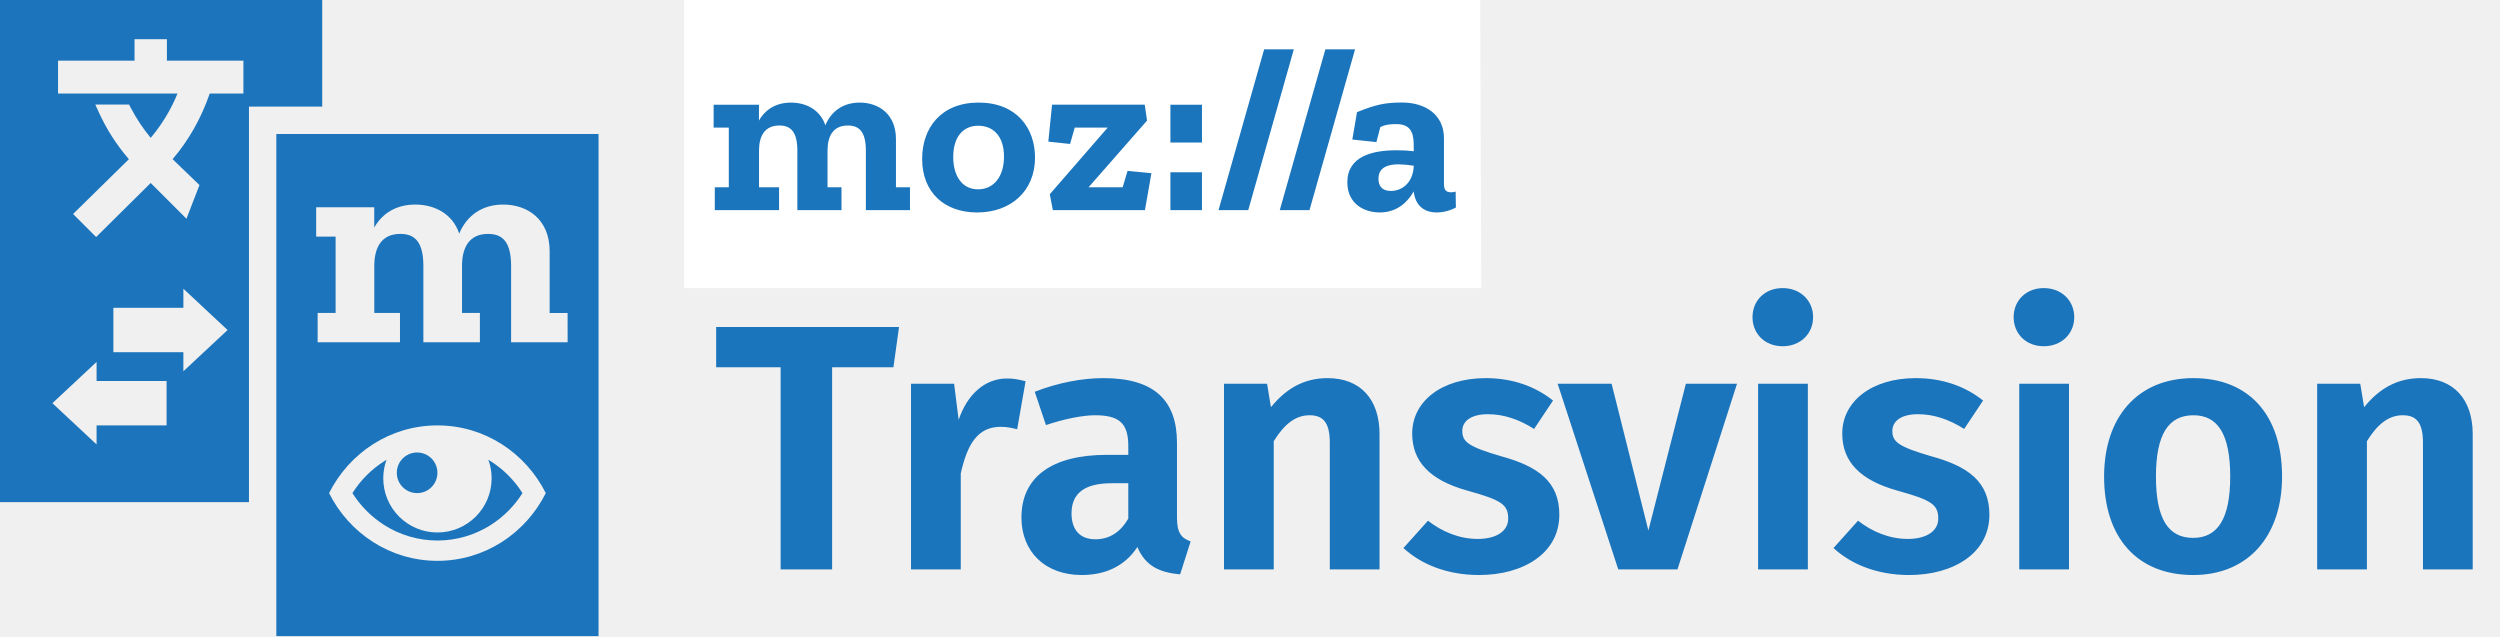
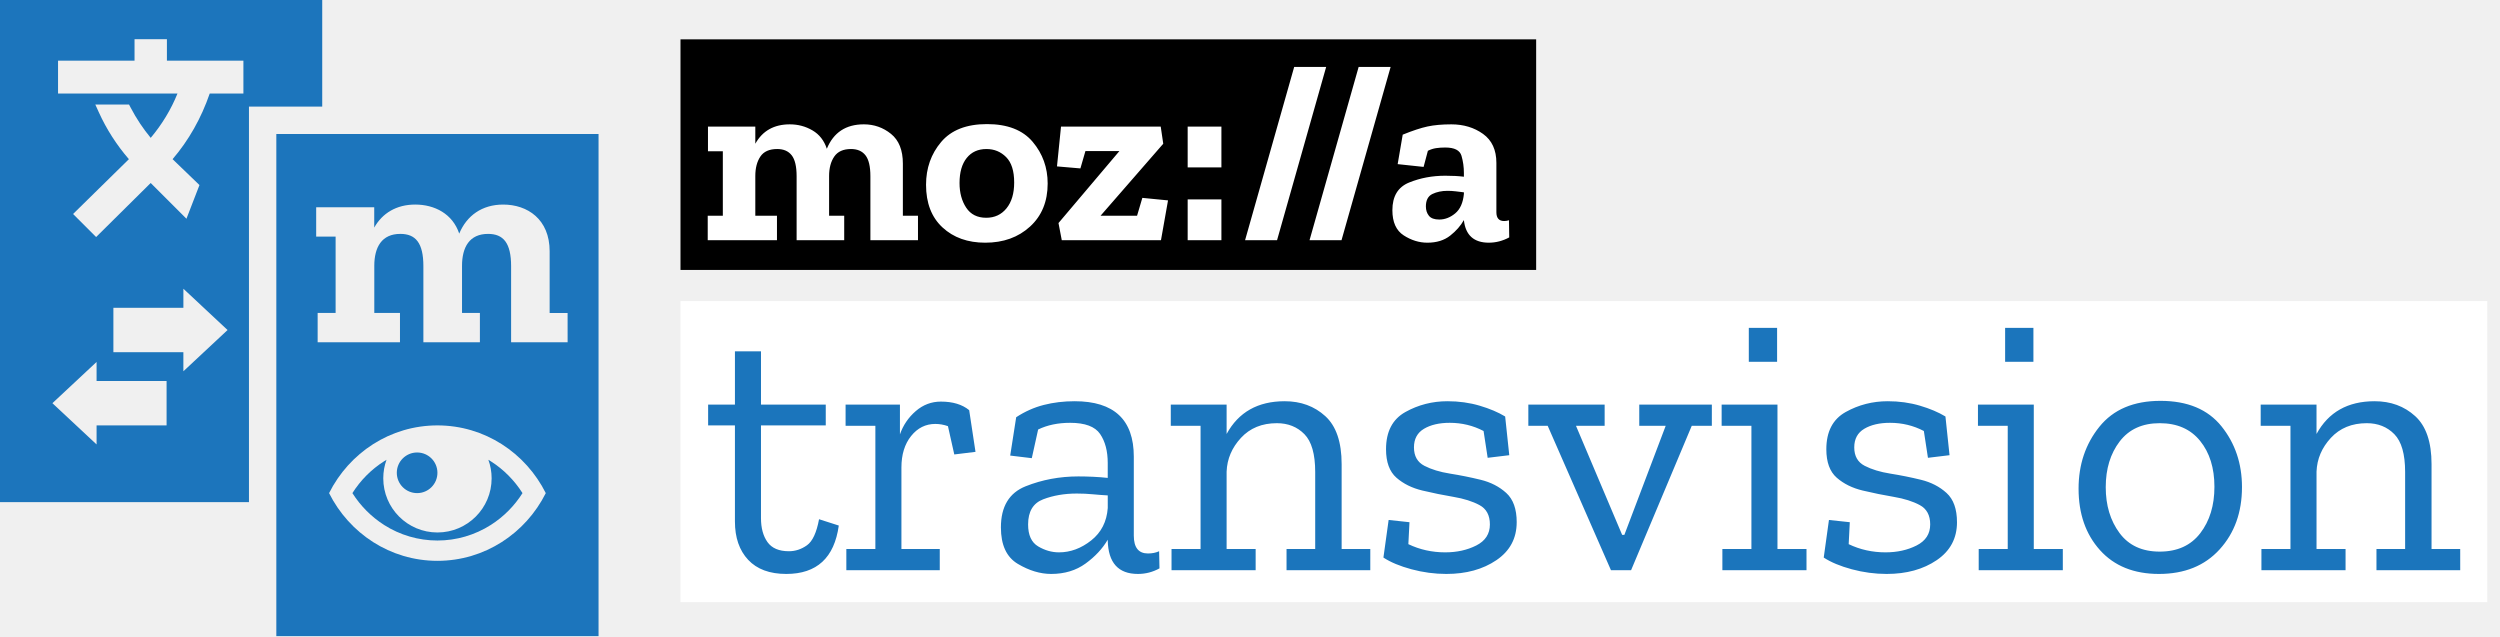
- <svg xmlns="http://www.w3.org/2000/svg" width="456.701" height="116.21" viewBox="0, 0, 456.701, 116.21">
+ <svg xmlns="http://www.w3.org/2000/svg" width="954.505" height="242.879" viewBox="0, 0, 456.701, 116.21">
  <g fill="#1C75BC">
-     <path d="M45.48 19.476h13.384V0H0v91.734h45.48V19.476zM30.43 77.712H17.644v3.48l-8.07-7.538 8.07-7.537v3.48h12.788v8.115zm3.07-9.89v-3.478H20.714v-8.116h12.788V52.75l8.07 7.537-8.07 7.536zm10.963-50.737h-6.15c-1.557 4.52-3.836 8.546-6.785 11.992l4.91 4.73-2.378 6.153-6.532-6.532-9.97 9.875-4.21-4.21L23.545 29.08c-2.252-2.61-4.098-5.49-5.496-8.576l-.64-1.413h6.162l.28.536c1.07 2.04 2.307 3.903 3.683 5.555 2.072-2.467 3.71-5.182 4.89-8.096H10.603v-6.007h13.975V7.164h5.914v3.914h13.974v6.007zM70.153 95.892c2.924 1.866 6.3 2.85 9.76 2.85s6.836-.987 9.758-2.85c2.327-1.482 4.3-3.47 5.778-5.81-1.48-2.337-3.45-4.324-5.777-5.808-.152-.096-.305-.19-.46-.282.387 1.056.597 2.197.597 3.387 0 5.464-4.43 9.895-9.897 9.895-5.466 0-9.896-4.43-9.896-9.896 0-1.19.21-2.332.596-3.388-.153.092-.307.186-.458.282-2.326 1.482-4.298 3.47-5.777 5.81 1.48 2.337 3.452 4.323 5.778 5.808z" />
+     <path d="M45.48 19.476h13.384V0H0v91.734h45.48V19.476zM30.43 77.712H17.644v3.48l-8.07-7.538 8.07-7.537v3.48h12.788v8.115zm3.07-9.89v-3.478H20.714v-8.116h12.788V52.75l8.07 7.537-8.07 7.536zm10.963-50.737h-6.15c-1.557 4.52-3.836 8.546-6.785 11.992l4.91 4.73-2.378 6.153-6.532-6.532-9.97 9.875-4.21-4.21L23.545 29.08c-2.252-2.61-4.098-5.49-5.496-8.576l-.64-1.413h6.16l.28.537c1.07 2.04 2.308 3.903 3.684 5.555 2.072-2.467 3.71-5.182 4.89-8.096h-21.82V11.08h13.974V7.163h5.914v3.914h13.974v6.007zm25.69 78.807c2.924 1.866 6.3 2.85 9.76 2.85s6.836-.987 9.758-2.85c2.328-1.482 4.3-3.47 5.78-5.81-1.48-2.337-3.45-4.324-5.778-5.808-.152-.096-.305-.19-.46-.282.387 1.056.597 2.197.597 3.387 0 5.463-4.43 9.894-9.898 9.894-5.466 0-9.896-4.43-9.896-9.896 0-1.19.21-2.332.596-3.388-.153.092-.307.186-.458.282-2.326 1.482-4.298 3.47-5.777 5.81 1.48 2.337 3.452 4.323 5.778 5.808z" />
    <path d="M79.91 86.37c0 2.05-1.66 3.712-3.71 3.712s-3.712-1.66-3.712-3.71 1.66-3.712 3.71-3.712 3.712 1.66 3.712 3.71z" />
-     <path d="M109.343 24.476v91.734H50.48V24.476h58.863zM79.91 77.712c-8.632 0-16.116 5.027-19.793 12.37 3.677 7.345 11.16 12.372 19.793 12.372 8.632 0 16.116-5.028 19.793-12.37-3.677-7.345-11.16-12.372-19.793-12.372zM91.93 37.37c-3.883 0-6.67 2.025-8.038 5.305-1.203-3.61-4.49-5.306-8.038-5.306-3.442 0-6.013 1.586-7.49 4.208v-3.716H57.76v5.358h3.55v13.952h-3.282v5.358h15.04v-5.358h-4.692v-8.594c0-3.445 1.368-5.85 4.758-5.85 2.79 0 4.21 1.64 4.21 5.905V62.53h10.323v-5.358h-3.265v-8.594c0-3.445 1.368-5.85 4.758-5.85 2.787 0 4.21 1.64 4.21 5.905v13.89h10.322l-.003-5.35h-3.28V45.9c0-5.85-4.05-8.53-8.48-8.53z" />
+     <path d="M109.343 24.476v91.734H50.48V24.476h58.863zM79.91 77.712c-8.632 0-16.116 5.027-19.793 12.37 3.677 7.345 11.16 12.372 19.793 12.372 8.632 0 16.116-5.028 19.793-12.37-3.677-7.345-11.16-12.372-19.793-12.372zM91.93 37.37c-3.883 0-6.67 2.025-8.038 5.305-1.203-3.61-4.49-5.306-8.038-5.306-3.442 0-6.013 1.585-7.49 4.207V37.86H57.76v5.36h3.55v13.95h-3.282v5.36h15.04v-5.36h-4.692v-8.593c0-3.445 1.368-5.85 4.758-5.85 2.79 0 4.21 1.64 4.21 5.905V62.53h10.323v-5.358h-3.265v-8.594c0-3.445 1.368-5.85 4.758-5.85 2.787 0 4.21 1.64 4.21 5.905v13.89h10.322l-.003-5.35h-3.28V45.9c0-5.85-4.05-8.53-8.48-8.53z" />
  </g>
-   <g fill="#1B75BC">
-     <path d="M164.236 59.732h-33.408v7.36h11.776v36.928h9.408V67.092h11.2zM183.96 69.14c-3.968 0-7.232 2.816-8.832 7.552l-.832-6.592h-7.872v33.92h9.088V86.484c1.216-5.44 3.136-8.512 7.296-8.512 1.152 0 1.984.192 3.008.448l1.536-8.768c-1.152-.32-2.176-.512-3.392-.512zM215.012 94.612V80.916c0-7.68-4.032-11.84-13.44-11.84-3.84 0-8.32.832-12.544 2.496l2.048 6.08c3.456-1.152 6.72-1.792 8.96-1.792 4.288 0 6.08 1.344 6.08 5.568v1.664h-3.904c-10.048 0-15.616 4.032-15.616 11.456 0 6.144 4.224 10.496 11.008 10.496 4.032 0 7.744-1.408 10.176-5.12 1.408 3.392 3.968 4.672 7.808 4.992l1.92-6.016c-1.664-.576-2.496-1.536-2.496-4.288zM200.1 98.516c-2.816 0-4.352-1.728-4.352-4.736 0-3.712 2.432-5.504 7.36-5.504h3.008v6.464c-1.408 2.432-3.392 3.776-6.016 3.776zM242.544 69.076c-4.352 0-7.616 1.92-10.368 5.312l-.704-4.288H223.6v33.92h9.088V80.596c1.856-3.008 3.904-4.736 6.528-4.736 2.304 0 3.712 1.088 3.712 4.992v23.168h9.088V79.316c0-6.4-3.52-10.24-9.472-10.24zM271.42 69.076c-8.192 0-13.44 4.352-13.44 10.112 0 5.12 3.2 8.512 10.048 10.432 6.272 1.728 7.488 2.56 7.488 5.12 0 2.304-2.176 3.712-5.568 3.712-3.392 0-6.528-1.344-9.088-3.328l-4.48 4.992c3.2 2.944 7.936 4.928 13.824 4.928 8.064 0 14.656-3.968 14.656-11.008 0-6.016-3.84-8.832-10.624-10.688-5.952-1.728-7.104-2.624-7.104-4.608 0-1.856 1.664-3.072 4.672-3.072 2.944 0 5.696.96 8.448 2.688l3.456-5.184c-3.2-2.56-7.36-4.096-12.288-4.096zM317.32 70.1h-9.344l-6.848 26.816-6.72-26.816h-9.856l11.072 33.92h10.816zM325.652 52.628c-3.264 0-5.504 2.304-5.504 5.312 0 3.008 2.24 5.312 5.504 5.312 3.264 0 5.568-2.304 5.568-5.312 0-3.008-2.304-5.312-5.568-5.312zM330.26 70.1h-9.088v33.92h9.088zM349.984 69.076c-8.192 0-13.44 4.352-13.44 10.112 0 5.12 3.2 8.512 10.048 10.432 6.272 1.728 7.488 2.56 7.488 5.12 0 2.304-2.176 3.712-5.568 3.712-3.392 0-6.528-1.344-9.088-3.328l-4.48 4.992c3.2 2.944 7.936 4.928 13.824 4.928 8.064 0 14.656-3.968 14.656-11.008 0-6.016-3.84-8.832-10.624-10.688-5.952-1.728-7.104-2.624-7.104-4.608 0-1.856 1.664-3.072 4.672-3.072 2.944 0 5.696.96 8.448 2.688l3.456-5.184c-3.2-2.56-7.36-4.096-12.288-4.096zM373.356 52.628c-3.264 0-5.504 2.304-5.504 5.312 0 3.008 2.24 5.312 5.504 5.312 3.264 0 5.568-2.304 5.568-5.312 0-3.008-2.304-5.312-5.568-5.312zm4.608 17.472h-9.088v33.92h9.088zM400.696 69.076c-10.24 0-16.32 7.168-16.32 17.984 0 11.264 6.144 17.984 16.256 17.984 10.176 0 16.256-7.232 16.256-17.984 0-11.264-6.08-17.984-16.192-17.984zm0 6.784c4.416 0 6.72 3.392 6.72 11.2 0 7.744-2.304 11.2-6.784 11.2s-6.784-3.392-6.784-11.2c0-7.744 2.304-11.2 6.848-11.2zM442.244 69.076c-4.352 0-7.616 1.92-10.368 5.312l-.704-4.288H423.3v33.92h9.088V80.596c1.856-3.008 3.904-4.736 6.528-4.736 2.304 0 3.712 1.088 3.712 4.992v23.168h9.088V79.316c0-6.4-3.52-10.24-9.472-10.24z" />
-   </g>
-   <path d="M125.98 6.803h142.938v35.74H125.98V6.803z" fill="#1B75BC" />
-   <path d="M251.818 32.663c0 1.24.597 2.222 2.268 2.222 1.965 0 4.058-1.41 4.184-4.613-.917-.147-1.843-.23-2.77-.252-1.974-.002-3.682.552-3.682 2.643z" fill="#FFF" />
-   <path d="M125 0v52.628h145.6L270.4 0zm41.238 38.386h-8.06V27.54c0-3.33-1.112-4.614-3.288-4.614-2.648 0-3.716 1.88-3.716 4.57v6.71h2.55v4.185h-8.062V27.54c0-3.33-1.108-4.614-3.287-4.614-2.648 0-3.716 1.88-3.716 4.57v6.71h3.662v4.185h-11.744v-4.183h2.56V23.312h-2.77v-4.185h8.28v2.902c1.155-2.05 3.162-3.288 5.85-3.288 2.77 0 5.338 1.325 6.278 4.144 1.068-2.562 3.245-4.144 6.278-4.144 3.458 0 6.62 2.093 6.62 6.663v8.802h2.562zm12.256.426c-5.935 0-10.036-3.63-10.036-9.78 0-5.637 3.416-10.292 10.328-10.292 6.913 0 10.293 4.655 10.293 10.036.004 6.15-4.437 10.038-10.586 10.038zm30.663-.426H192.33l-.555-2.904 10.58-12.173h-6.02l-.855 2.99-3.972-.426.682-6.75h16.93l.425 2.905-10.68 12.177h6.223l.897-2.99 4.356.426zm10.42 0h-5.767V31.47h5.766zm0-12.344h-5.767v-6.915h5.766zm3.022 12.344l8.335-29.37h5.423l-8.328 29.37zm11.19 0l8.33-29.37h5.423l-8.323 29.37zm28.697.426c-2.562 0-3.97-1.496-4.227-3.844-1.11 1.965-3.076 3.844-6.192 3.844-2.77 0-5.935-1.496-5.935-5.51 0-4.74 4.57-5.85 8.968-5.85 1.057-.008 2.113.05 3.162.172v-.64c0-1.964-.043-4.312-3.16-4.312-1.155 0-2.052.086-2.95.554l-.712 2.733-4.398-.472.854-4.995c3.373-1.368 5.08-1.764 8.243-1.764 4.143 0 7.644 2.136 7.644 6.534v8.37c0 1.112.426 1.498 1.325 1.498.274-.005.548-.048.81-.13l.043 2.906c-1.065.58-2.256.89-3.47.906z" fill="#FFF" />
-   <path d="M178.706 22.97c-2.82 0-4.57 2.09-4.57 5.723 0 3.33 1.537 5.892 4.534 5.892 2.862 0 4.74-2.305 4.74-5.978-.006-3.887-2.097-5.638-4.704-5.638z" fill="#FFF" />
+   <path d="M124.313 55h330.062v55H124.313V55z" fill="#FFF" />
+   <path d="M124.313 7.188h156.312v42.124H124.313V7.188z" />
+   <path d="M153.23 96.008q-1.225 8.84-9.59 8.84-4.555 0-6.97-2.584-2.413-2.584-2.413-7.004V77.716h-4.896v-3.808h4.897v-9.724h4.76v9.724h11.832v3.808h-11.833v16.932q0 2.72 1.19 4.386t3.91 1.666q1.768 0 3.298-1.088t2.21-4.76zM171.88 73.364q3.265 0 5.17 1.564l1.155 7.616-3.876.476-1.157-5.168q-1.156-.408-2.312-.408-2.65 0-4.42 2.21-1.767 2.21-1.767 5.746v14.892h7.004v3.876H154.61v-3.876h5.303V77.784h-5.44v-3.876h9.928v5.44q.885-2.516 2.89-4.25 2.007-1.734 4.59-1.734zM185.637 76.22q2.38-1.564 5.032-2.244 2.65-.68 5.643-.68 10.812 0 10.812 10.132v14.416q0 3.264 2.584 3.264 1.155 0 2.04-.408l.067 3.128q-1.836 1.02-3.944 1.02-5.372 0-5.508-6.12v-.136q-1.428 2.448-4.046 4.352-2.62 1.904-6.29 1.904-2.993 0-6.087-1.836t-3.094-6.664q0-5.712 4.52-7.514 4.523-1.802 9.623-1.802 1.36 0 2.754.068t2.618.204v-2.72q0-3.264-1.394-5.304-1.393-2.04-5.473-2.04-3.332 0-5.848 1.224l-1.157 5.236-3.944-.476zm16.728 16.592V90.5q-1.292-.068-2.72-.204-1.428-.136-2.924-.136-3.4 0-6.153 1.054-2.754 1.054-2.754 4.59 0 2.924 1.836 4.012 1.835 1.088 3.807 1.088 3.128 0 5.882-2.176 2.753-2.176 3.025-5.916zM250.325 104.168h-15.3v-3.876h5.236V86.216q0-4.896-1.97-6.902-1.973-2.006-5.033-2.006-4.08 0-6.562 2.686t-2.618 6.154v14.144h5.304v3.876h-15.367v-3.876h5.304V77.784h-5.44v-3.876h10.2v5.372q3.264-5.984 10.608-5.984 4.42 0 7.412 2.72t2.992 8.772v15.504h5.235zM277.07 95.396q0 4.42-3.707 6.936-3.706 2.516-9.146 2.516-3.196 0-6.358-.85-3.163-.85-5.135-2.142l.952-6.868 3.808.408-.204 4.012q3.13 1.496 6.733 1.496 3.196 0 5.678-1.258 2.483-1.258 2.483-3.842 0-2.516-1.904-3.536-1.905-1.02-4.727-1.496t-5.678-1.156q-2.856-.68-4.76-2.346t-1.904-5.202q0-4.828 3.537-6.8 3.536-1.972 7.684-1.972 3.13 0 5.883.816 2.754.816 4.658 1.972l.75 7.072-3.945.476-.748-4.896q-2.856-1.496-6.188-1.496-2.857 0-4.693 1.088-1.836 1.088-1.836 3.4 0 2.38 1.905 3.366 1.904.986 4.692 1.428 2.788.442 5.576 1.122 2.788.68 4.692 2.414 1.904 1.734 1.904 5.338zM312.72 77.784h-3.67l-11.085 26.384h-3.672l-11.56-26.384h-3.536v-3.876h13.94v3.876H287.9l8.433 19.924h.408l7.55-19.924h-4.83v-3.876h13.26zM319.473 66.088V59.9h5.168v6.188zm10.54 38.08h-15.368v-3.876h5.304V77.784h-5.44v-3.876h10.2v26.384h5.303zM357.505 95.396q0 4.42-3.706 6.936-3.707 2.516-9.147 2.516-3.196 0-6.358-.85-3.162-.85-5.134-2.142l.953-6.868 3.808.408-.203 4.012q3.128 1.496 6.732 1.496 3.195 0 5.677-1.258 2.482-1.258 2.482-3.842 0-2.516-1.905-3.536-1.904-1.02-4.726-1.496-2.823-.476-5.68-1.156-2.855-.68-4.76-2.346-1.903-1.666-1.903-5.202 0-4.828 3.536-6.8 3.536-1.972 7.684-1.972 3.128 0 5.882.816 2.753.816 4.657 1.972l.748 7.072-3.944.476-.747-4.896q-2.856-1.496-6.188-1.496-2.856 0-4.692 1.088-1.836 1.088-1.836 3.4 0 2.38 1.904 3.366 1.905.986 4.693 1.428 2.788.442 5.576 1.122 2.787.68 4.69 2.414 1.905 1.734 1.905 5.338zM366.297 66.088V59.9h5.168v6.188zm10.54 38.08H361.47v-3.876h5.303V77.784h-5.44v-3.876h10.2v26.384h5.304zM409.565 89.004q0 6.868-4.08 11.356-4.08 4.488-11.084 4.488-6.867 0-10.777-4.352-3.91-4.352-3.91-11.22 0-6.596 3.808-11.322 3.81-4.726 11.153-4.726 7.412 0 11.152 4.658 3.74 4.658 3.74 11.118zm-5.032-.068q0-5.168-2.618-8.398-2.618-3.23-7.378-3.23t-7.31 3.332q-2.55 3.332-2.55 8.364 0 4.964 2.516 8.364 2.516 3.4 7.344 3.4t7.412-3.366q2.583-3.366 2.583-8.466zM449.433 104.168h-15.3v-3.876h5.236V86.216q0-4.896-1.973-6.902-1.972-2.006-5.032-2.006-4.08 0-6.562 2.686t-2.618 6.154v14.144h5.304v3.876h-15.37v-3.876h5.305V77.784h-5.44v-3.876h10.2v5.372q3.264-5.984 10.608-5.984 4.42 0 7.412 2.72t2.992 8.772v15.504h5.236z" fill="#1B75BC" />
+   <path d="M167.698 43.875h-8.694V32.19q0-2.667-.897-3.817-.897-1.15-2.645-1.15-2.116 0-3.06 1.38-.942 1.38-.942 3.542v7.268h2.76v4.462h-8.694V32.19q0-2.667-.897-3.817-.898-1.15-2.646-1.15-2.162 0-3.082 1.38-.92 1.38-.92 3.542v7.268h3.956v4.462h-12.65v-4.462h2.76V27.637h-2.714V23.13h8.648v3.127q1.978-3.542 6.302-3.542 2.254 0 4.14 1.104 1.886 1.103 2.622 3.357 1.84-4.462 6.762-4.462 2.806 0 4.968 1.748t2.162 5.428v9.523h2.76zM191.388 33.525q0 4.922-3.22 7.866-3.22 2.945-8.188 2.945-4.784 0-7.797-2.783t-3.013-7.797q0-4.554 2.76-7.82t8.372-3.266q5.612 0 8.35 3.242 2.736 3.243 2.736 7.613zm-6.118-.184q0-3.173-1.472-4.645-1.472-1.472-3.588-1.472-2.3 0-3.61 1.633-1.312 1.633-1.312 4.577 0 2.668 1.22 4.508 1.218 1.84 3.656 1.84 2.3 0 3.703-1.724 1.403-1.725 1.403-4.715zM212.088 43.875h-18.124l-.598-3.128 11.132-13.156h-6.21l-.92 3.175-4.278-.368.736-7.268h18.216l.46 3.127-11.454 13.156h6.67l.966-3.266 4.692.46zM216.964 30.58v-7.45h6.164v7.45zm0 13.295v-7.452h6.164v7.452zM242.264 12.227l-8.97 31.648h-5.842l8.97-31.648zM254.04 12.227l-8.97 31.648h-5.842l8.97-31.648zM256.248 24.6q2.714-1.103 4.53-1.494 1.818-.39 4.348-.39 3.358 0 5.796 1.747 2.438 1.748 2.438 5.29v9.016q0 1.61 1.426 1.61.414 0 .874-.14l.046 3.13q-1.794.965-3.726.965-4.094 0-4.554-4.094v-.045q-.874 1.564-2.507 2.852-1.634 1.288-4.164 1.288-2.254 0-4.324-1.334-2.07-1.333-2.07-4.6 0-3.817 3.06-5.06 3.058-1.24 6.6-1.24 1.978 0 3.404.183v-.69q0-1.61-.437-3.128-.438-1.518-2.968-1.518-.92 0-1.68.115-.758.115-1.494.483l-.782 2.944-4.738-.507zm11.178 10.81v-.275q-.736-.092-1.495-.184-.758-.09-1.494-.09-1.564 0-2.76.574-1.196.575-1.196 2.277 0 1.013.552 1.703.552.69 1.886.69 1.564 0 2.92-1.127 1.358-1.127 1.588-3.565z" fill="#FFF" />
</svg>
